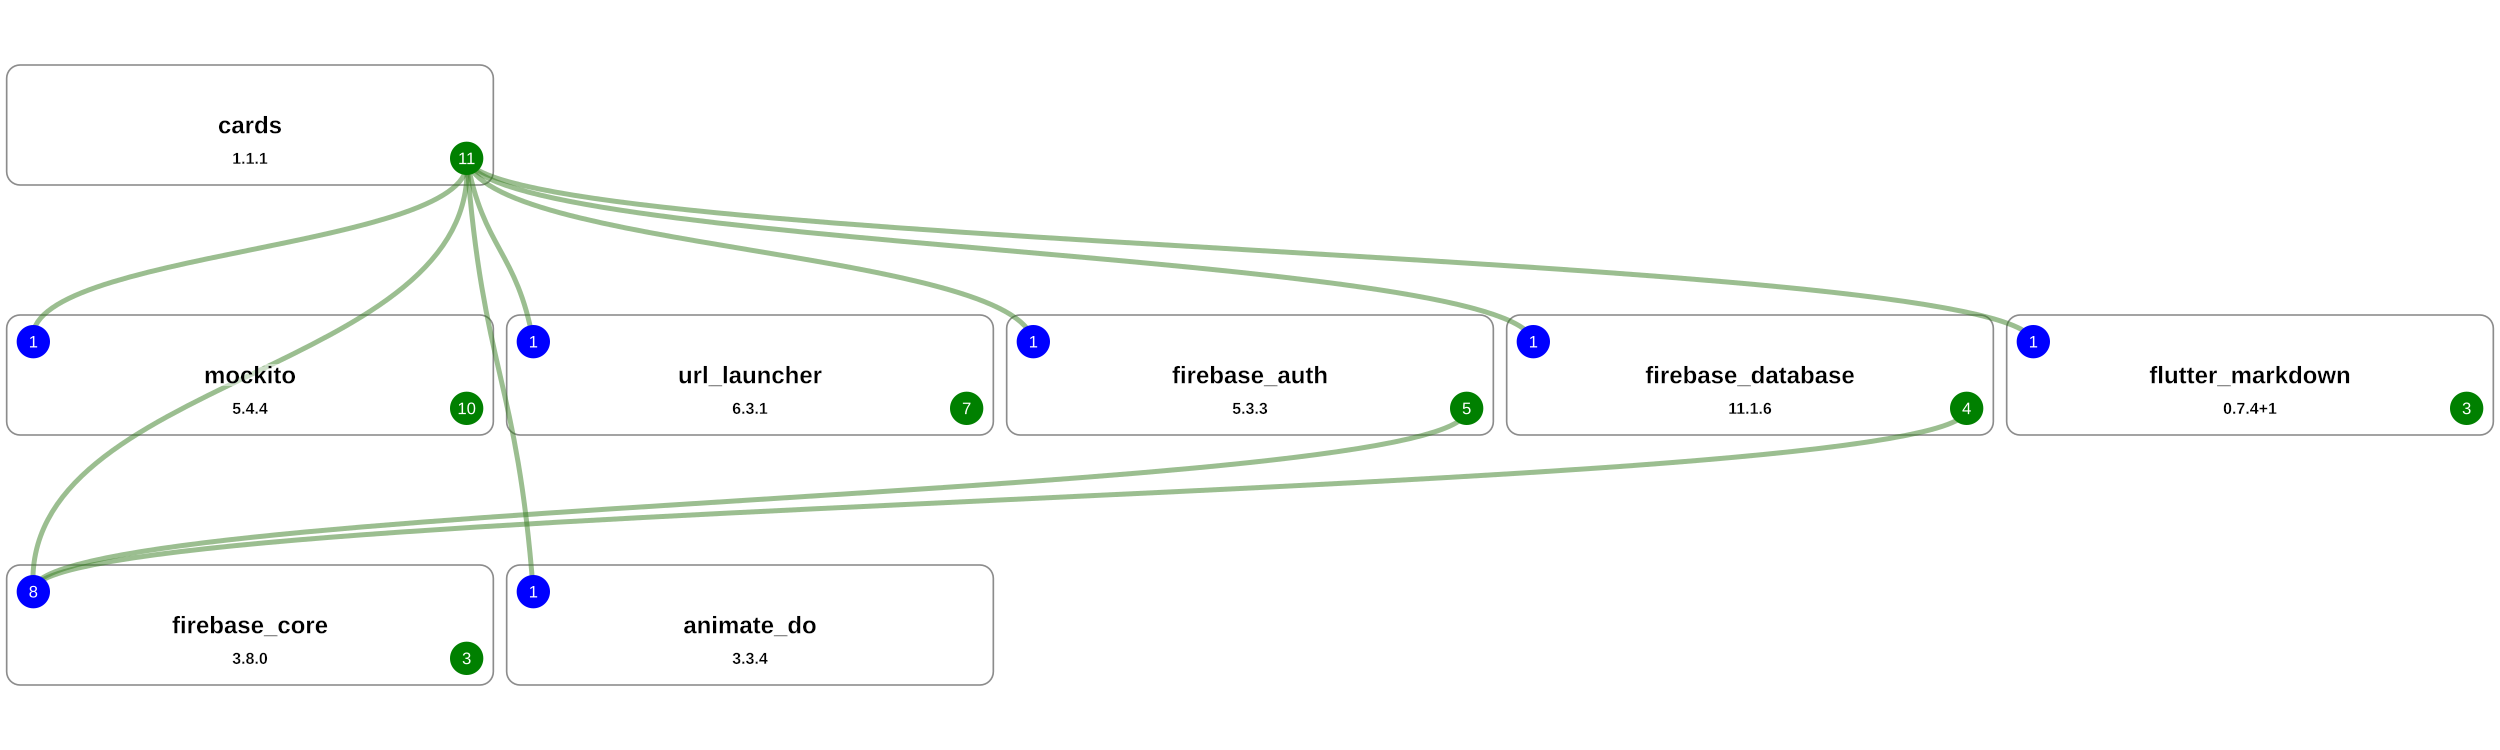
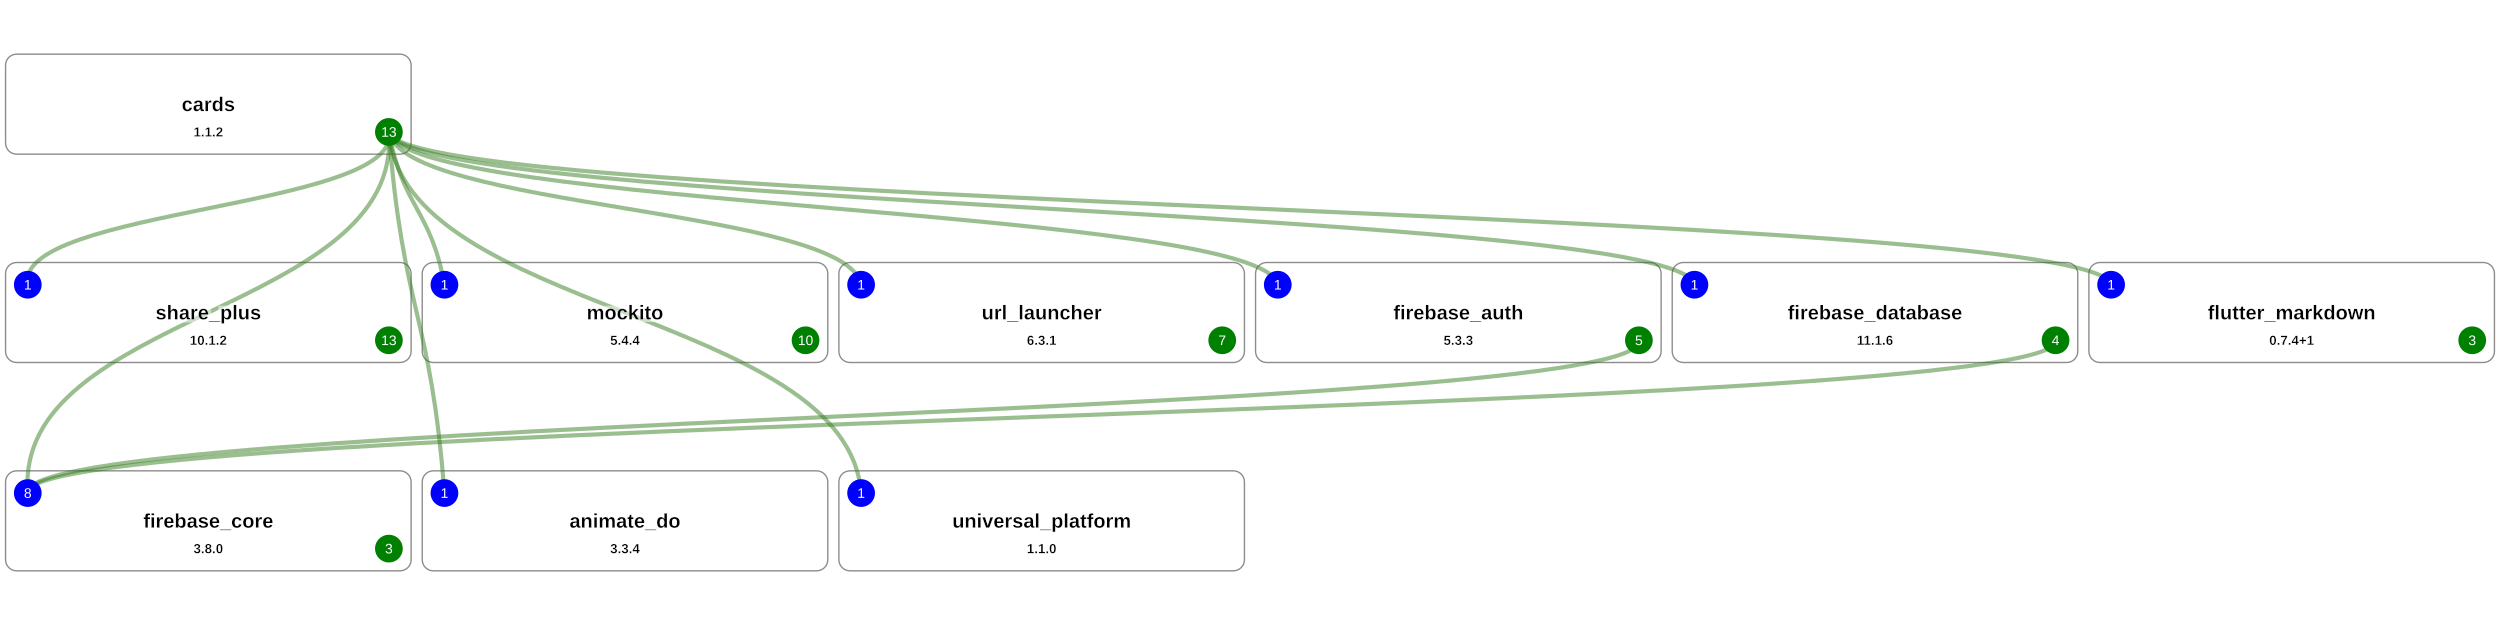
- <svg xmlns="http://www.w3.org/2000/svg" width="1500" height="450" font-family="Arial, Helvetica, sans-serif">
+ <svg xmlns="http://www.w3.org/2000/svg" width="1800" height="450" font-family="Arial, Helvetica, sans-serif">
  <style>
    .layerRectangle {
      stroke: black;
      stroke-dasharray: 5,5;
      fill: url('#layers')
    }
    .layerText {
      fill: purple;
      font-size: 150%;
      filter: url(#outlineWhite);
    }
    .nodeFolder {
      fill: #aaaaaa;
      opacity: 0.3;
      stroke: whitesmoke;
    }
    .nodeFile {
      fill: #ffffff;
      opacity: 0.9;
      stroke: gray;
    }
    .folderName {
      font-size: 180%;
      fill : white;
      font-weight: bolder;
      text-anchor: start;
      letter-spacing : 1px;
      dominant-baseline: hanging;
      filter: url(#shadow);
    }
    .nodeName {
      fill : black;
      font-weight: bold;
      text-anchor: middle;
      dominant-baseline: central;
      filter: url(#outlineWhite);
    }
    .line {
      fill : none;
      stroke-width: 3;
      opacity: 0.5;
    }
    .line:hover {
      stroke-width: 6;
      opacity: 1;
    }
</style>
  <defs id="idSvgDef">
    <linearGradient id="layers" gradientTransform="rotate(90)">
      <stop offset="0%" stop-color="#691872" stop-opacity="0.1" />
      <stop offset="100%" stop-color="#691872" stop-opacity="0.3" />
    </linearGradient>
    <filter id="shadow">
      <feGaussianBlur in="SourceAlpha" stdDeviation="2" />
      <feOffset dx="1" dy="1" result="offsetblur" />
      <feFlood flood-color="black" />
      <feComposite in2="offsetblur" operator="in" />
      <feMerge>
        <feMergeNode />
        <feMergeNode in="SourceGraphic" />
      </feMerge>
    </filter>
    <filter id="outlineWhite">
      <feMorphology in="SourceAlpha" result="DILATED" operator="dilate" radius="2" />
      <feFlood flood-color="white" flood-opacity="0.5" result="WHITE" />
      <feComposite in="WHITE" in2="DILATED" operator="in" result="OUTLINE" />
      <feMerge>
        <feMergeNode in="OUTLINE" />
        <feMergeNode in="SourceGraphic" />
      </feMerge>
    </filter>
    <filter id="outlineBlack">
      <feMorphology in="SourceAlpha" result="DILATED" operator="dilate" radius="2" />
      <feFlood flood-color="black" flood-opacity="0.5" result="BLACK" />
      <feComposite in="BLACK" in2="DILATED" operator="in" result="OUTLINE" />
      <feMerge>
        <feMergeNode in="OUTLINE" />
        <feMergeNode in="SourceGraphic" />
      </feMerge>
    </filter>
    <marker id="lineEnd" viewBox="0 -5 30 10" refX="12" orient="auto">
      <path d="M0,-16L32,0L0,16" fill="#3058FF" opacity="0.67" />
    </marker>
    <marker id="lineStart" viewBox="0 -4 8 8" refX="4" orient="auto">
      <circle cx="4" r="4" fill="#377E22" />
    </marker>
  </defs>
  <rect width="100%" height="100%" fill="white" />
  <rect width="100%" height="100%" fill="white" />
  <g id="Node_cards">
    <rect x="4" y="39" width="292" height="72" rx="8" ry="8" class="nodeFile" />
  </g>
  <g id="Node_animate_do">
    <rect x="304" y="339" width="292" height="72" rx="8" ry="8" class="nodeFile" />
  </g>
  <g id="Node_firebase_auth">
-     <rect x="604" y="189" width="292" height="72" rx="8" ry="8" class="nodeFile" />
+     <rect x="904" y="189" width="292" height="72" rx="8" ry="8" class="nodeFile" />
  </g>
  <g id="Node_firebase_core">
    <rect x="4" y="339" width="292" height="72" rx="8" ry="8" class="nodeFile" />
  </g>
  <g id="Node_firebase_database">
-     <rect x="904" y="189" width="292" height="72" rx="8" ry="8" class="nodeFile" />
+     <rect x="1204" y="189" width="292" height="72" rx="8" ry="8" class="nodeFile" />
  </g>
  <g id="Node_flutter_markdown">
-     <rect x="1204" y="189" width="292" height="72" rx="8" ry="8" class="nodeFile" />
+     <rect x="1504" y="189" width="292" height="72" rx="8" ry="8" class="nodeFile" />
  </g>
  <g id="Node_mockito">
+     <rect x="304" y="189" width="292" height="72" rx="8" ry="8" class="nodeFile" />
+   </g>
+   <g id="Node_share_plus">
    <rect x="4" y="189" width="292" height="72" rx="8" ry="8" class="nodeFile" />
  </g>
+   <g id="Node_universal_platform">
+     <rect x="604" y="339" width="292" height="72" rx="8" ry="8" class="nodeFile" />
+   </g>
  <g id="Node_url_launcher">
-     <rect x="304" y="189" width="292" height="72" rx="8" ry="8" class="nodeFile" />
+     <rect x="604" y="189" width="292" height="72" rx="8" ry="8" class="nodeFile" />
  </g>
  <g id="Edges">
    <path class="line" d="M280 95 C 290 225,310 225, 320 355" fill="none" stroke="#377E22">
      </path>
+     <path class="line" d="M280 95 C 290 150,910 150, 920 205" fill="none" stroke="#377E22">
+       </path>
+     <path class="line" d="M280 95 C 290 225,10 225, 20 355" fill="none" stroke="#377E22">
+       </path>
+     <path class="line" d="M280 95 C 290 150,1210 150, 1220 205" fill="none" stroke="#377E22">
+       </path>
+     <path class="line" d="M280 95 C 290 150,1510 150, 1520 205" fill="none" stroke="#377E22">
+       </path>
+     <path class="line" d="M280 95 C 290 150,310 150, 320 205" fill="none" stroke="#377E22">
+       </path>
+     <path class="line" d="M280 95 C 290 150,10 150, 20 205" fill="none" stroke="#377E22">
+       </path>
+     <path class="line" d="M280 95 C 290 225,610 225, 620 355" fill="none" stroke="#377E22">
+       </path>
    <path class="line" d="M280 95 C 290 150,610 150, 620 205" fill="none" stroke="#377E22">
      </path>
-     <path class="line" d="M280 95 C 290 225,10 225, 20 355" fill="none" stroke="#377E22">
-       </path>
-     <path class="line" d="M280 95 C 290 150,910 150, 920 205" fill="none" stroke="#377E22">
-       </path>
-     <path class="line" d="M280 95 C 290 150,1210 150, 1220 205" fill="none" stroke="#377E22">
-       </path>
-     <path class="line" d="M280 95 C 290 150,10 150, 20 205" fill="none" stroke="#377E22">
-       </path>
-     <path class="line" d="M280 95 C 290 150,310 150, 320 205" fill="none" stroke="#377E22">
-       </path>
-     <path class="line" d="M880 245 C 890 300,10 300, 20 355" fill="none" stroke="#377E22">
-       </path>
    <path class="line" d="M1180 245 C 1190 300,10 300, 20 355" fill="none" stroke="#377E22">
      </path>
+     <path class="line" d="M1480 245 C 1490 300,10 300, 20 355" fill="none" stroke="#377E22">
+       </path>
  </g>
  <g id="Counters_cards">
    <g>
      <circle cx="280" cy="95" r="10" fill="green" />
-       <text x="280" y="95" fill="white" font-size="10" text-anchor="middle" dominant-baseline="central">11</text>
+       <text x="280" y="95" fill="white" font-size="10" text-anchor="middle" dominant-baseline="central">13</text>
    </g>
  </g>
  <g id="Counters_animate_do">
    <g>
      <circle cx="320" cy="355" r="10" fill="blue" />
      <text x="320" y="355" fill="white" font-size="10" text-anchor="middle" dominant-baseline="central">1</text>
    </g>
  </g>
  <g id="Counters_firebase_auth">
    <g>
+       <circle cx="1180" cy="245" r="10" fill="green" />
+       <text x="1180" y="245" fill="white" font-size="10" text-anchor="middle" dominant-baseline="central">5</text>
+     </g>
+     <g>
+       <circle cx="920" cy="205" r="10" fill="blue" />
+       <text x="920" y="205" fill="white" font-size="10" text-anchor="middle" dominant-baseline="central">1</text>
+     </g>
+   </g>
+   <g id="Counters_firebase_core">
+     <g>
+       <circle cx="280" cy="395" r="10" fill="green" />
+       <text x="280" y="395" fill="white" font-size="10" text-anchor="middle" dominant-baseline="central">3</text>
+     </g>
+     <g>
+       <circle cx="20" cy="355" r="10" fill="blue" />
+       <text x="20" y="355" fill="white" font-size="10" text-anchor="middle" dominant-baseline="central">8</text>
+     </g>
+   </g>
+   <g id="Counters_firebase_database">
+     <g>
+       <circle cx="1480" cy="245" r="10" fill="green" />
+       <text x="1480" y="245" fill="white" font-size="10" text-anchor="middle" dominant-baseline="central">4</text>
+     </g>
+     <g>
+       <circle cx="1220" cy="205" r="10" fill="blue" />
+       <text x="1220" y="205" fill="white" font-size="10" text-anchor="middle" dominant-baseline="central">1</text>
+     </g>
+   </g>
+   <g id="Counters_flutter_markdown">
+     <g>
+       <circle cx="1780" cy="245" r="10" fill="green" />
+       <text x="1780" y="245" fill="white" font-size="10" text-anchor="middle" dominant-baseline="central">3</text>
+     </g>
+     <g>
+       <circle cx="1520" cy="205" r="10" fill="blue" />
+       <text x="1520" y="205" fill="white" font-size="10" text-anchor="middle" dominant-baseline="central">1</text>
+     </g>
+   </g>
+   <g id="Counters_mockito">
+     <g>
+       <circle cx="580" cy="245" r="10" fill="green" />
+       <text x="580" y="245" fill="white" font-size="10" text-anchor="middle" dominant-baseline="central">10</text>
+     </g>
+     <g>
+       <circle cx="320" cy="205" r="10" fill="blue" />
+       <text x="320" y="205" fill="white" font-size="10" text-anchor="middle" dominant-baseline="central">1</text>
+     </g>
+   </g>
+   <g id="Counters_share_plus">
+     <g>
+       <circle cx="280" cy="245" r="10" fill="green" />
+       <text x="280" y="245" fill="white" font-size="10" text-anchor="middle" dominant-baseline="central">13</text>
+     </g>
+     <g>
+       <circle cx="20" cy="205" r="10" fill="blue" />
+       <text x="20" y="205" fill="white" font-size="10" text-anchor="middle" dominant-baseline="central">1</text>
+     </g>
+   </g>
+   <g id="Counters_universal_platform">
+     <g>
+       <circle cx="620" cy="355" r="10" fill="blue" />
+       <text x="620" y="355" fill="white" font-size="10" text-anchor="middle" dominant-baseline="central">1</text>
+     </g>
+   </g>
+   <g id="Counters_url_launcher">
+     <g>
      <circle cx="880" cy="245" r="10" fill="green" />
-       <text x="880" y="245" fill="white" font-size="10" text-anchor="middle" dominant-baseline="central">5</text>
+       <text x="880" y="245" fill="white" font-size="10" text-anchor="middle" dominant-baseline="central">7</text>
    </g>
    <g>
      <circle cx="620" cy="205" r="10" fill="blue" />
      <text x="620" y="205" fill="white" font-size="10" text-anchor="middle" dominant-baseline="central">1</text>
    </g>
  </g>
-   <g id="Counters_firebase_core">
-     <g>
-       <circle cx="280" cy="395" r="10" fill="green" />
-       <text x="280" y="395" fill="white" font-size="10" text-anchor="middle" dominant-baseline="central">3</text>
-     </g>
-     <g>
-       <circle cx="20" cy="355" r="10" fill="blue" />
-       <text x="20" y="355" fill="white" font-size="10" text-anchor="middle" dominant-baseline="central">8</text>
-     </g>
-   </g>
-   <g id="Counters_firebase_database">
-     <g>
-       <circle cx="1180" cy="245" r="10" fill="green" />
-       <text x="1180" y="245" fill="white" font-size="10" text-anchor="middle" dominant-baseline="central">4</text>
-     </g>
-     <g>
-       <circle cx="920" cy="205" r="10" fill="blue" />
-       <text x="920" y="205" fill="white" font-size="10" text-anchor="middle" dominant-baseline="central">1</text>
-     </g>
-   </g>
-   <g id="Counters_flutter_markdown">
-     <g>
-       <circle cx="1480" cy="245" r="10" fill="green" />
-       <text x="1480" y="245" fill="white" font-size="10" text-anchor="middle" dominant-baseline="central">3</text>
-     </g>
-     <g>
-       <circle cx="1220" cy="205" r="10" fill="blue" />
-       <text x="1220" y="205" fill="white" font-size="10" text-anchor="middle" dominant-baseline="central">1</text>
-     </g>
-   </g>
-   <g id="Counters_mockito">
-     <g>
-       <circle cx="280" cy="245" r="10" fill="green" />
-       <text x="280" y="245" fill="white" font-size="10" text-anchor="middle" dominant-baseline="central">10</text>
-     </g>
-     <g>
-       <circle cx="20" cy="205" r="10" fill="blue" />
-       <text x="20" y="205" fill="white" font-size="10" text-anchor="middle" dominant-baseline="central">1</text>
-     </g>
-   </g>
-   <g id="Counters_url_launcher">
-     <g>
-       <circle cx="580" cy="245" r="10" fill="green" />
-       <text x="580" y="245" fill="white" font-size="10" text-anchor="middle" dominant-baseline="central">7</text>
-     </g>
-     <g>
-       <circle cx="320" cy="205" r="10" fill="blue" />
-       <text x="320" y="205" fill="white" font-size="10" text-anchor="middle" dominant-baseline="central">1</text>
-     </g>
-   </g>
  <g id="Labels_cards">
    <text class="nodeName" x="150" y="75" font-size="120%">cards</text>
-     <text class="nodeName" x="150" y="95" font-size="80%">1.1.1</text>
+     <text class="nodeName" x="150" y="95" font-size="80%">1.1.2</text>
  </g>
  <g id="Labels_animate_do">
    <text class="nodeName" x="450" y="375" font-size="120%">animate_do</text>
    <text class="nodeName" x="450" y="395" font-size="80%">3.3.4</text>
  </g>
  <g id="Labels_firebase_auth">
-     <text class="nodeName" x="750" y="225" font-size="120%">firebase_auth</text>
-     <text class="nodeName" x="750" y="245" font-size="80%">5.3.3</text>
+     <text class="nodeName" x="1050" y="225" font-size="120%">firebase_auth</text>
+     <text class="nodeName" x="1050" y="245" font-size="80%">5.3.3</text>
  </g>
  <g id="Labels_firebase_core">
    <text class="nodeName" x="150" y="375" font-size="120%">firebase_core</text>
    <text class="nodeName" x="150" y="395" font-size="80%">3.8.0</text>
  </g>
  <g id="Labels_firebase_database">
-     <text class="nodeName" x="1050" y="225" font-size="120%">firebase_database</text>
-     <text class="nodeName" x="1050" y="245" font-size="80%">11.1.6</text>
+     <text class="nodeName" x="1350" y="225" font-size="120%">firebase_database</text>
+     <text class="nodeName" x="1350" y="245" font-size="80%">11.1.6</text>
  </g>
  <g id="Labels_flutter_markdown">
-     <text class="nodeName" x="1350" y="225" font-size="120%">flutter_markdown</text>
-     <text class="nodeName" x="1350" y="245" font-size="80%">0.7.4+1</text>
+     <text class="nodeName" x="1650" y="225" font-size="120%">flutter_markdown</text>
+     <text class="nodeName" x="1650" y="245" font-size="80%">0.7.4+1</text>
  </g>
  <g id="Labels_mockito">
-     <text class="nodeName" x="150" y="225" font-size="120%">mockito</text>
-     <text class="nodeName" x="150" y="245" font-size="80%">5.4.4</text>
+     <text class="nodeName" x="450" y="225" font-size="120%">mockito</text>
+     <text class="nodeName" x="450" y="245" font-size="80%">5.4.4</text>
+   </g>
+   <g id="Labels_share_plus">
+     <text class="nodeName" x="150" y="225" font-size="120%">share_plus</text>
+     <text class="nodeName" x="150" y="245" font-size="80%">10.1.2</text>
+   </g>
+   <g id="Labels_universal_platform">
+     <text class="nodeName" x="750" y="375" font-size="120%">universal_platform</text>
+     <text class="nodeName" x="750" y="395" font-size="80%">1.1.0</text>
  </g>
  <g id="Labels_url_launcher">
-     <text class="nodeName" x="450" y="225" font-size="120%">url_launcher</text>
-     <text class="nodeName" x="450" y="245" font-size="80%">6.3.1</text>
+     <text class="nodeName" x="750" y="225" font-size="120%">url_launcher</text>
+     <text class="nodeName" x="750" y="245" font-size="80%">6.3.1</text>
  </g>
</svg>
